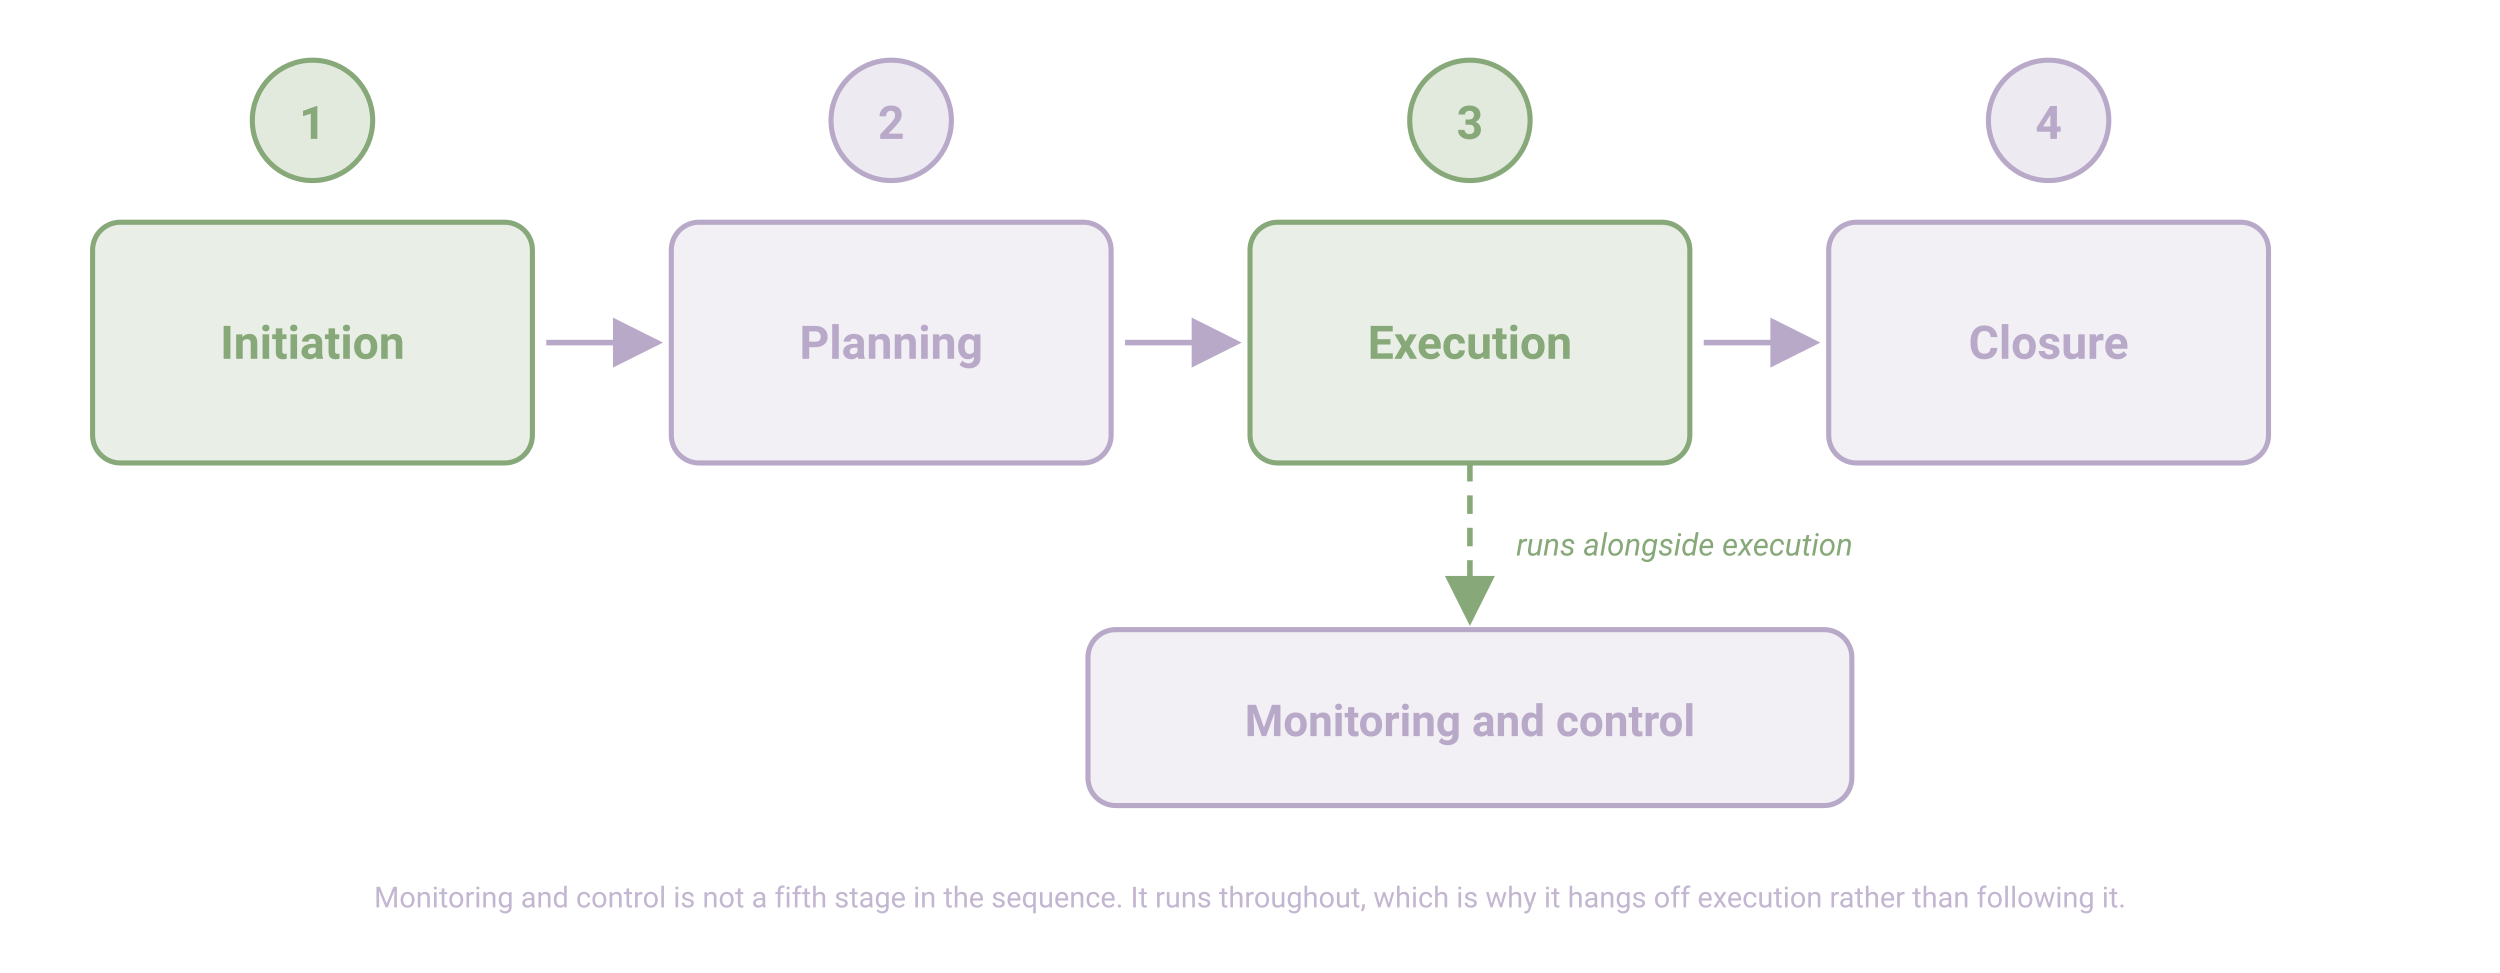
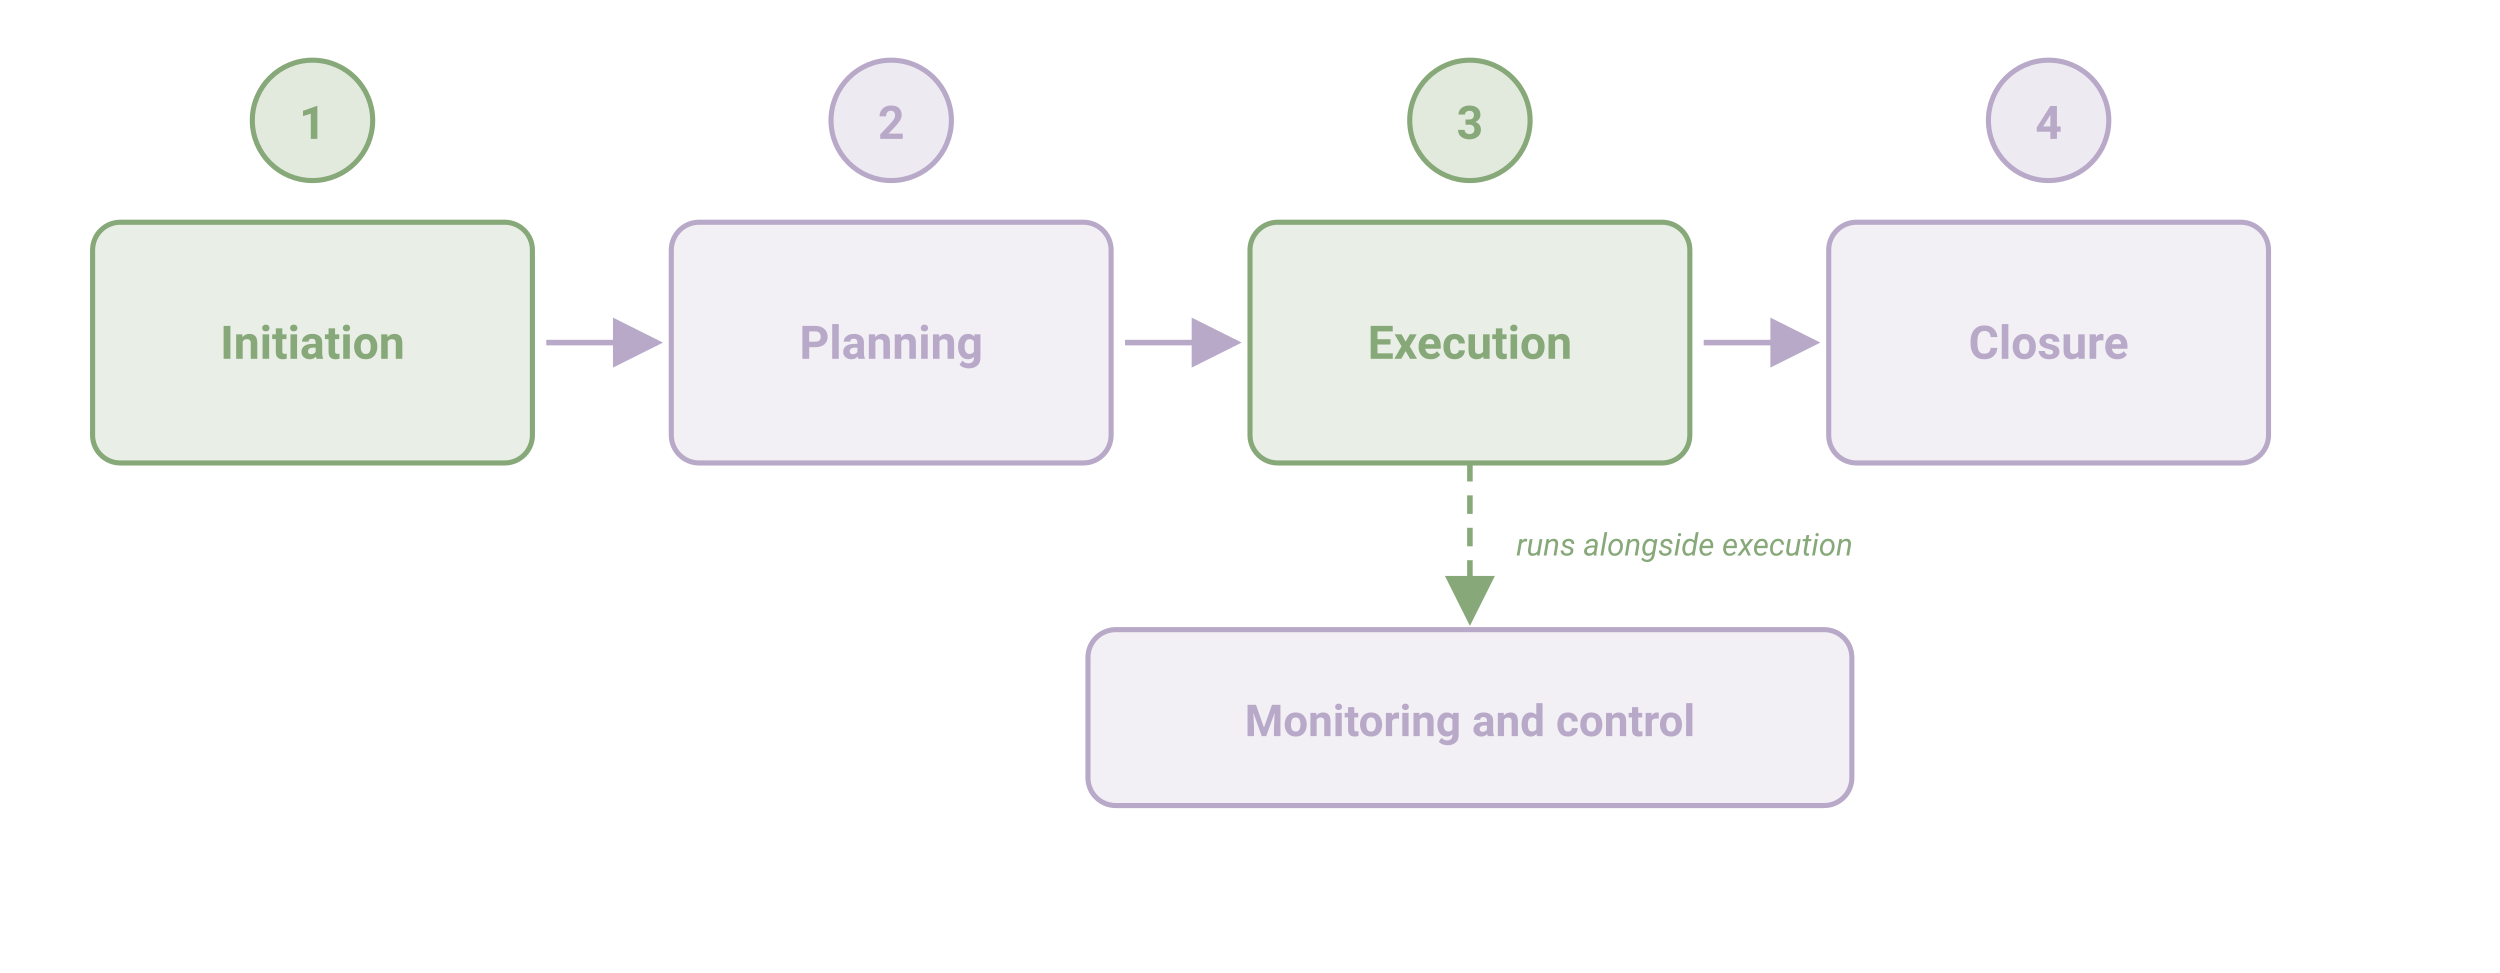
<svg xmlns="http://www.w3.org/2000/svg" width="1080" height="420" viewBox="0 0 1080 420" role="img" aria-labelledby="t d">
  <defs>
    <marker id="as" markerWidth="9" markerHeight="9" refX="8" refY="4.5" orient="auto">
      <path d="M0,0 L9,4.5 L0,9 Z" fill="#87A878" />
    </marker>
    <marker id="al" markerWidth="9" markerHeight="9" refX="8" refY="4.5" orient="auto">
      <path d="M0,0 L9,4.5 L0,9 Z" fill="#B8A9C9" />
    </marker>
  </defs>
  <style>
 text{font-family:'Segoe UI',system-ui,-apple-system,Roboto,Arial,sans-serif}
 .note{font-size:12.5px;fill:#B8A9C9;fill-opacity:.85}
</style>
  <circle cx="135" cy="52" r="26" fill="#87A878" fill-opacity=".24" stroke="#87A878" stroke-width="2.2" />
  <text x="135" y="60" text-anchor="middle" font-size="20" font-weight="700" fill="#87A878">1</text>
  <rect x="40" y="96" width="190" height="104" rx="12" fill="#87A878" fill-opacity=".18" stroke="#87A878" stroke-width="2.2" />
  <text x="135" y="155" text-anchor="middle" font-size="20" font-weight="600" fill="#87A878">Initiation</text>
  <line x1="236" y1="148" x2="284" y2="148" stroke="#B8A9C9" stroke-width="2.4" marker-end="url(#al)" />
  <circle cx="385" cy="52" r="26" fill="#B8A9C9" fill-opacity=".24" stroke="#B8A9C9" stroke-width="2.2" />
  <text x="385" y="60" text-anchor="middle" font-size="20" font-weight="700" fill="#B8A9C9">2</text>
  <rect x="290" y="96" width="190" height="104" rx="12" fill="#B8A9C9" fill-opacity=".18" stroke="#B8A9C9" stroke-width="2.2" />
  <text x="385" y="155" text-anchor="middle" font-size="20" font-weight="600" fill="#B8A9C9">Planning</text>
  <line x1="486" y1="148" x2="534" y2="148" stroke="#B8A9C9" stroke-width="2.4" marker-end="url(#al)" />
  <circle cx="635" cy="52" r="26" fill="#87A878" fill-opacity=".24" stroke="#87A878" stroke-width="2.2" />
  <text x="635" y="60" text-anchor="middle" font-size="20" font-weight="700" fill="#87A878">3</text>
  <rect x="540" y="96" width="190" height="104" rx="12" fill="#87A878" fill-opacity=".18" stroke="#87A878" stroke-width="2.2" />
  <text x="635" y="155" text-anchor="middle" font-size="20" font-weight="600" fill="#87A878">Execution</text>
  <line x1="736" y1="148" x2="784" y2="148" stroke="#B8A9C9" stroke-width="2.4" marker-end="url(#al)" />
  <circle cx="885" cy="52" r="26" fill="#B8A9C9" fill-opacity=".24" stroke="#B8A9C9" stroke-width="2.2" />
  <text x="885" y="60" text-anchor="middle" font-size="20" font-weight="700" fill="#B8A9C9">4</text>
  <rect x="790" y="96" width="190" height="104" rx="12" fill="#B8A9C9" fill-opacity=".18" stroke="#B8A9C9" stroke-width="2.2" />
  <text x="885" y="155" text-anchor="middle" font-size="20" font-weight="600" fill="#B8A9C9">Closure</text>
  <line x1="635" y1="200" x2="635" y2="268" stroke="#87A878" stroke-width="2.4" stroke-dasharray="8 6" marker-end="url(#as)" />
  <text x="655" y="240" font-size="13.5" font-style="italic" fill="#87A878">runs alongside execution</text>
  <rect x="470" y="272" width="330" height="76" rx="12" fill="#B8A9C9" fill-opacity=".18" stroke="#B8A9C9" stroke-width="2.2" />
  <text x="635" y="318" text-anchor="middle" font-size="19" font-weight="600" fill="#B8A9C9">Monitoring and control</text>
-   <text class="note" x="540" y="392" text-anchor="middle">Monitoring and control is not a fifth stage in the sequence. It runs throughout, which is why it hangs off execution rather than following it.</text>
</svg>
